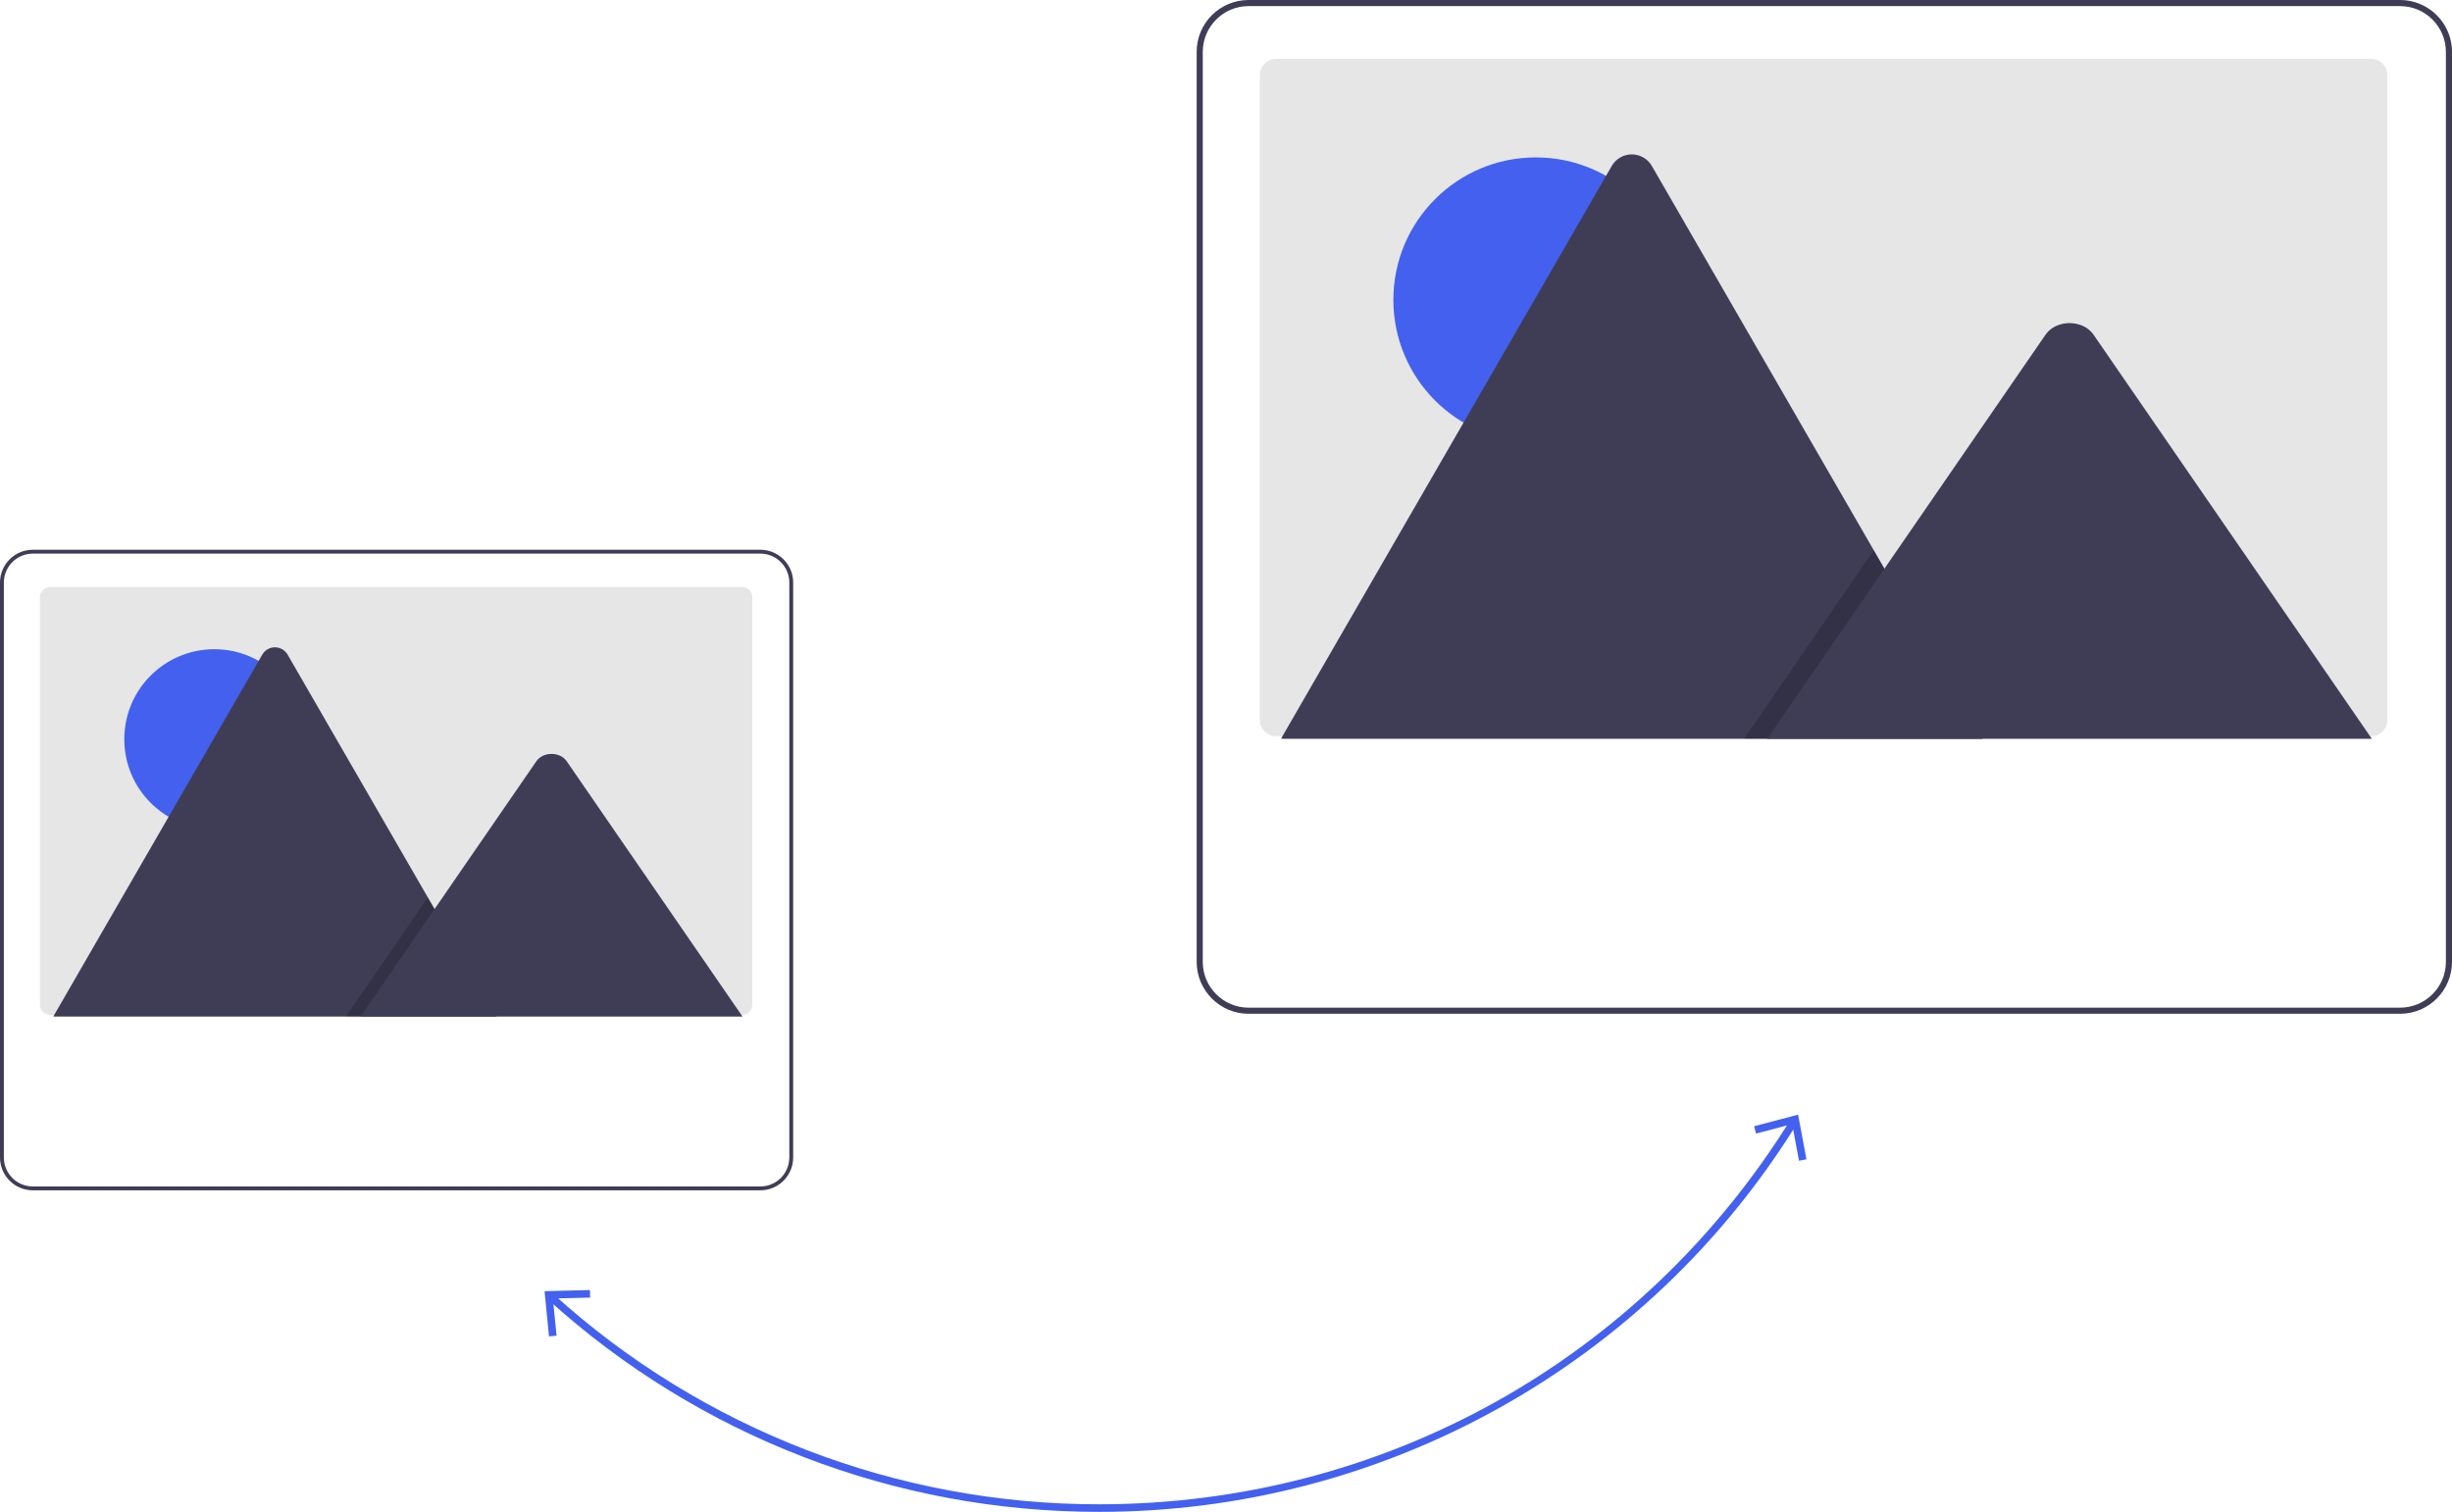
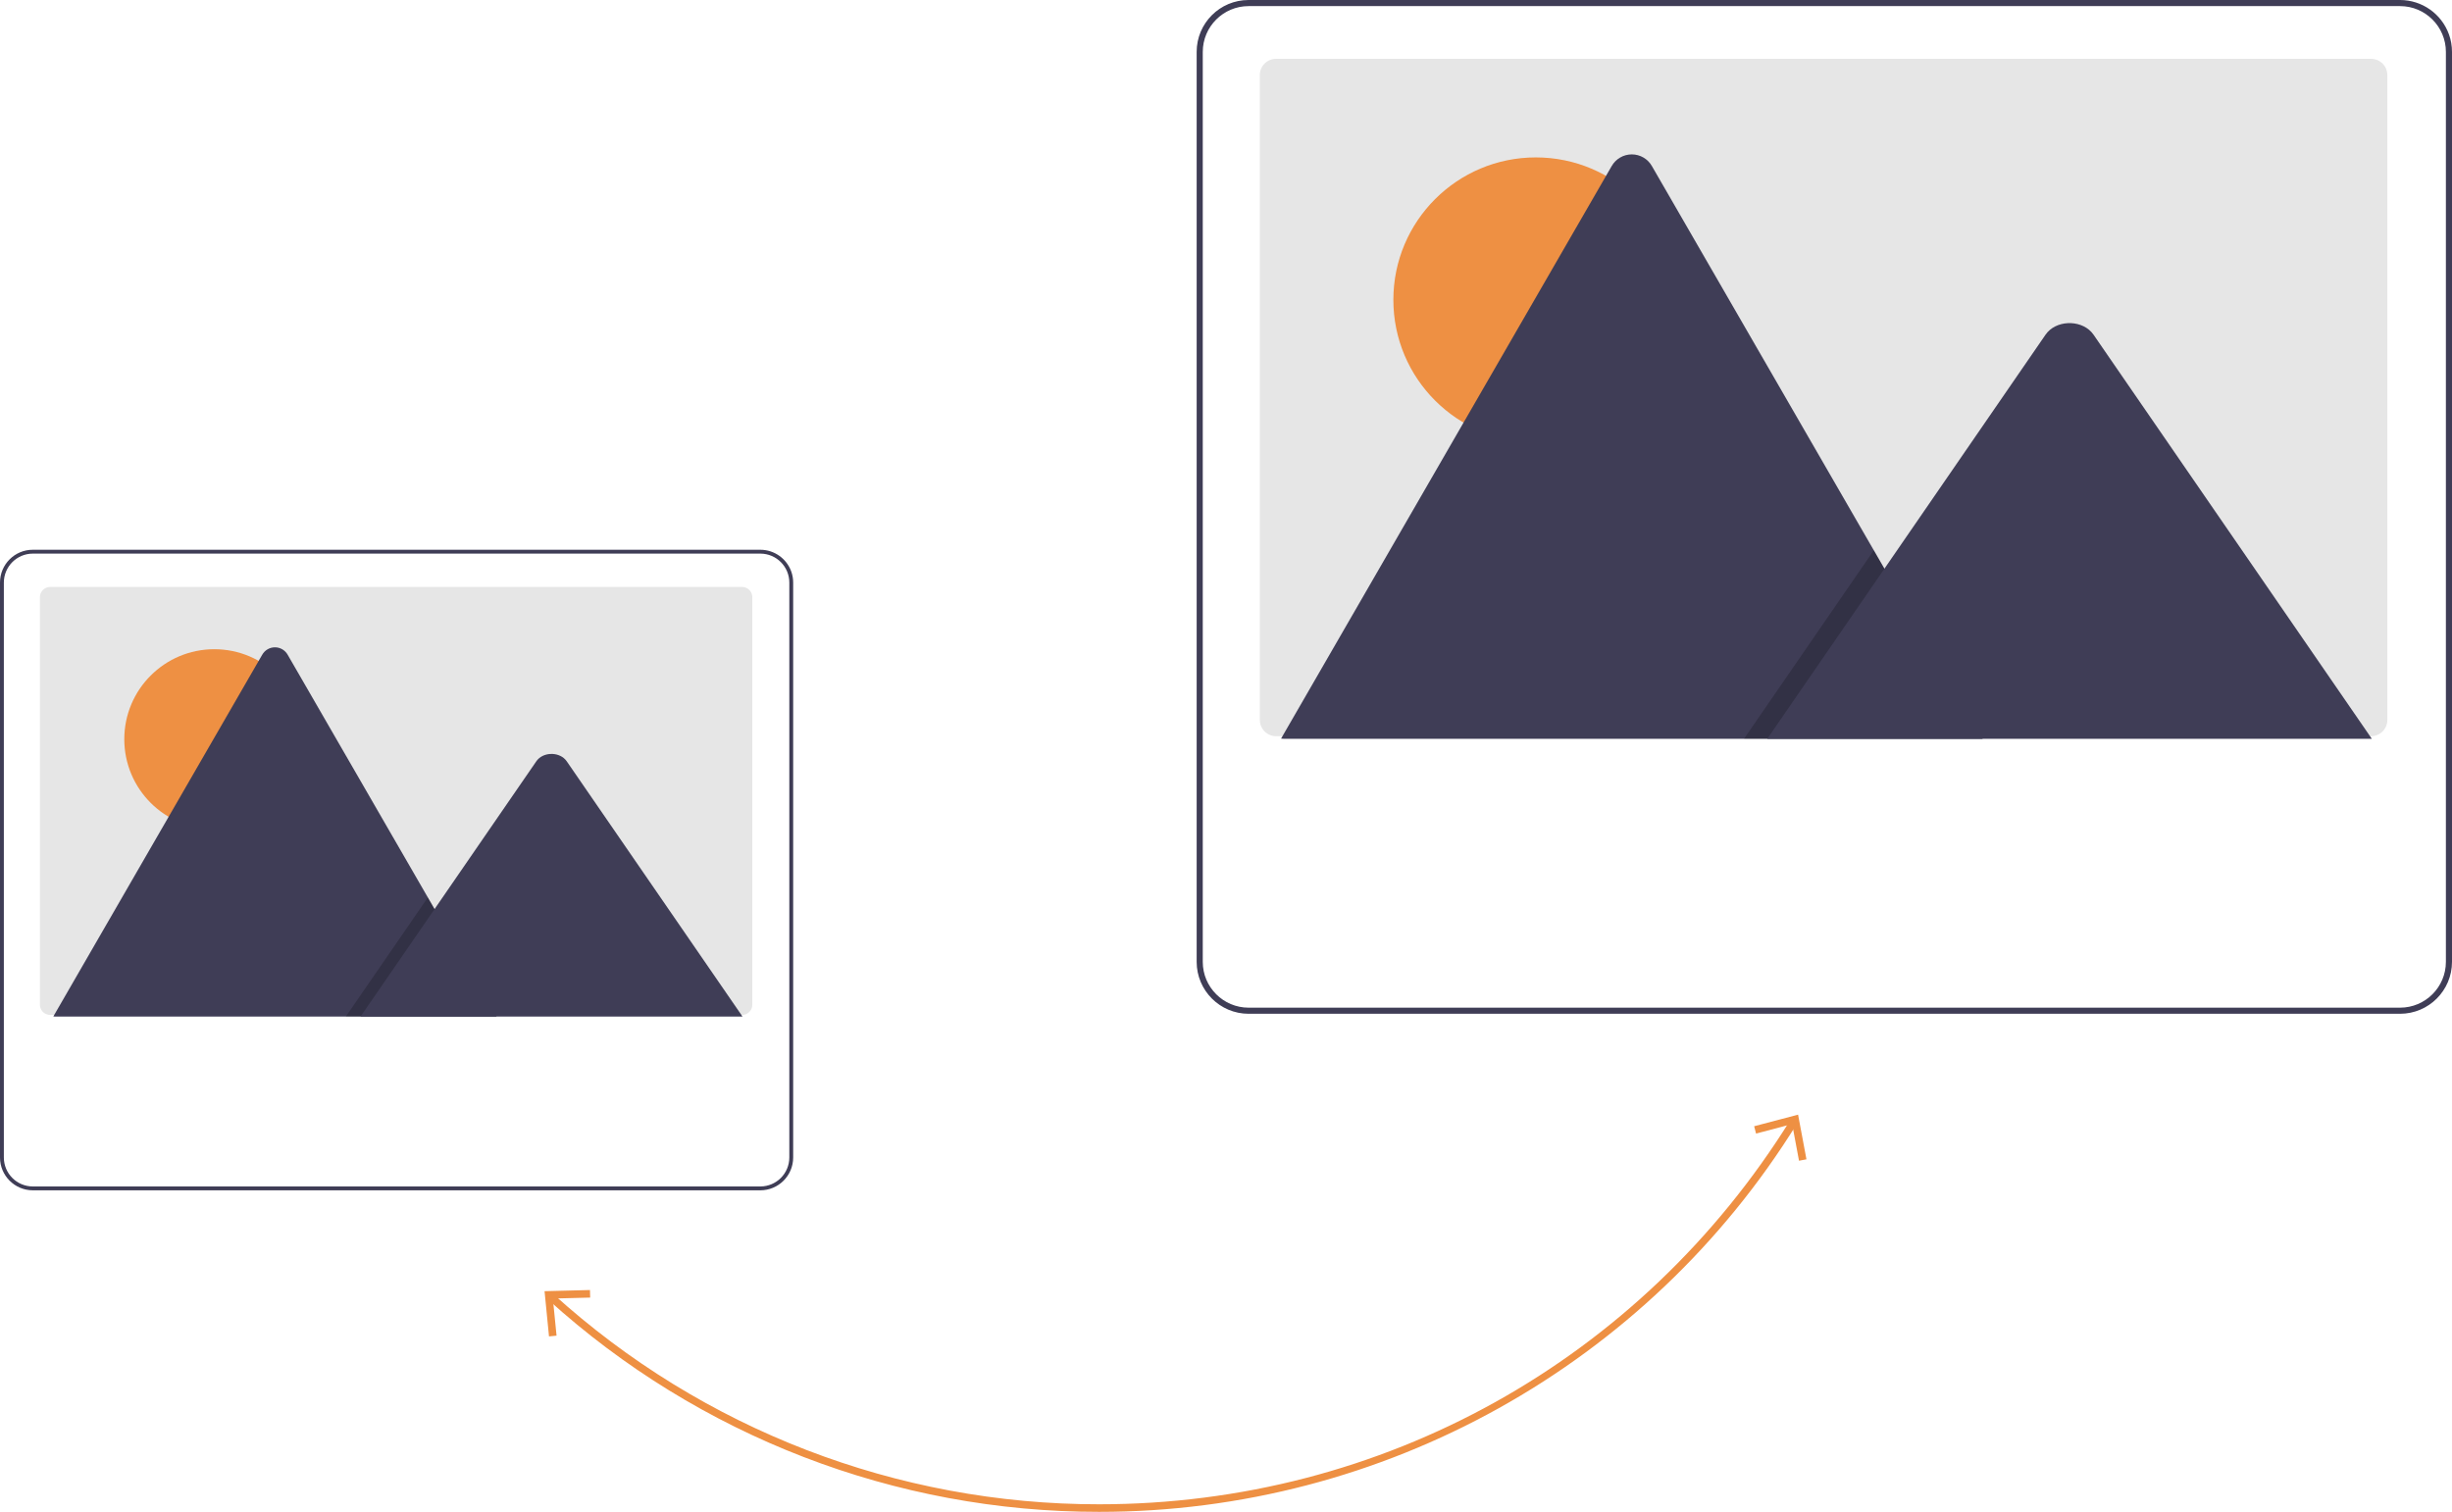
<svg xmlns="http://www.w3.org/2000/svg" data-name="Layer 1" width="972.048" height="599.5" viewBox="0 0 972.048 599.5">
-   <path d="M549.696,749.75a324.768,324.768,0,0,1-218.454-84.192,1.5,1.5,0,0,1,2.014-2.224A321.772,321.772,0,0,0,549.696,746.75c112.298,0,214.773-57.017,274.12-152.52a1.5,1.5,0,1,1,2.548,1.583,325.289,325.289,0,0,1-276.668,153.937Z" transform="translate(-113.9759 -150.25)" fill="#4361ee" />
-   <polygon points="695.395 446.595 696.159 449.499 710.46 445.722 713.183 460.263 716.134 459.707 712.814 441.998 695.395 446.595" fill="#4361ee" />
-   <polygon points="233.884 511.537 233.964 514.539 219.176 514.914 220.632 529.636 217.643 529.929 215.875 511.998 233.884 511.537" fill="#4361ee" />
+   <path d="M549.696,749.75a324.768,324.768,0,0,1-218.454-84.192,1.5,1.5,0,0,1,2.014-2.224A321.772,321.772,0,0,0,549.696,746.75c112.298,0,214.773-57.017,274.12-152.52a1.5,1.5,0,1,1,2.548,1.583,325.289,325.289,0,0,1-276.668,153.937Z" transform="translate(-113.9759 -150.25)" fill="#ee9043" />
+   <polygon points="695.395 446.595 696.159 449.499 710.46 445.722 713.183 460.263 716.134 459.707 712.814 441.998 695.395 446.595" fill="#ee9043" />
+   <polygon points="233.884 511.537 233.964 514.539 219.176 514.914 220.632 529.636 217.643 529.929 215.875 511.998 233.884 511.537" fill="#ee9043" />
  <path d="M412.219,387.061V548.638a4.067,4.067,0,0,1-4.065,4.068h-274.289a3.429,3.429,0,0,1-.583-.045,4.064,4.064,0,0,1-3.485-4.023V387.061a4.067,4.067,0,0,1,4.065-4.068H408.151a4.067,4.067,0,0,1,4.068,4.065Z" transform="translate(-113.9759 -150.25)" fill="#e6e6e6" />
-   <circle cx="84.961" cy="293.125" r="35.688" fill="#4361ee" />
+   <circle cx="84.961" cy="293.125" r="35.688" fill="#ee9043" />
  <path d="M310.851,553.354H135.775a3.569,3.569,0,0,1-.654-.052l82.803-143.426a5.798,5.798,0,0,1,10.092,0L283.587,506.126l2.662,4.606Z" transform="translate(-113.9759 -150.25)" fill="#3f3d56" />
  <polygon points="196.875 403.103 137.1 403.103 166.443 360.481 168.556 357.411 169.611 355.875 172.274 360.481 196.875 403.103" opacity="0.2" style="isolation:isolate" />
  <path d="M408.332,553.354H256.906l29.343-42.622,2.112-3.07,38.237-55.545c2.507-3.64,8.537-3.867,11.485-.687a6.912,6.912,0,0,1,.551.687Z" transform="translate(-113.9759 -150.25)" fill="#3f3d56" />
  <path d="M427.651,376.857a13.036,13.036,0,0,0-12.241-8.607H126.982a13.001,13.001,0,0,0-13.006,13.006V609.244a13.024,13.024,0,0,0,13.006,13.006H415.41a13.024,13.024,0,0,0,13.006-13.006V381.256A12.907,12.907,0,0,0,427.651,376.857ZM426.886,609.244a11.49,11.49,0,0,1-11.476,11.476H126.982A11.49,11.49,0,0,1,115.506,609.244V381.256a11.49,11.49,0,0,1,11.476-11.476H415.41a11.49,11.49,0,0,1,11.476,11.476Z" transform="translate(-113.9759 -150.25)" fill="#3f3d56" />
  <path d="M1060.39,180.022V435.746a6.436,6.436,0,0,1-6.434,6.438h-434.111a5.425,5.425,0,0,1-.923-.072,6.432,6.432,0,0,1-5.516-6.366V180.022a6.436,6.436,0,0,1,6.434-6.438h434.111a6.436,6.436,0,0,1,6.438,6.434Z" transform="translate(-113.9759 -150.25)" fill="#e6e6e6" />
-   <circle cx="608.857" cy="118.899" r="56.483" fill="#4361ee" />
+   <circle cx="608.857" cy="118.899" r="56.483" fill="#ee9043" />
  <path d="M899.957,443.209H622.869a5.65,5.65,0,0,1-1.035-.082L752.883,216.129a9.176,9.176,0,0,1,15.973,0l87.951,152.333,4.214,7.289Z" transform="translate(-113.9759 -150.25)" fill="#3f3d56" />
  <polygon points="785.981 292.959 691.377 292.959 737.818 225.502 741.161 220.643 742.832 218.212 747.045 225.502 785.981 292.959" opacity="0.2" style="isolation:isolate" />
  <path d="M1054.238,443.209H814.579l46.441-67.458,3.342-4.859,60.517-87.91c3.967-5.762,13.512-6.12,18.177-1.087a10.936,10.936,0,0,1,.871,1.087Z" transform="translate(-113.9759 -150.25)" fill="#3f3d56" />
  <path d="M1084.813,163.872a20.631,20.631,0,0,0-19.373-13.622H608.952a20.576,20.576,0,0,0-20.584,20.584V531.666A20.614,20.614,0,0,0,608.952,552.25h456.488a20.614,20.614,0,0,0,20.584-20.584V170.834A20.428,20.428,0,0,0,1084.813,163.872Zm-1.211,367.794a18.185,18.185,0,0,1-18.163,18.163H608.952a18.185,18.185,0,0,1-18.163-18.163V170.834a18.185,18.185,0,0,1,18.163-18.163h456.488a18.185,18.185,0,0,1,18.163,18.163Z" transform="translate(-113.9759 -150.25)" fill="#3f3d56" />
</svg>
